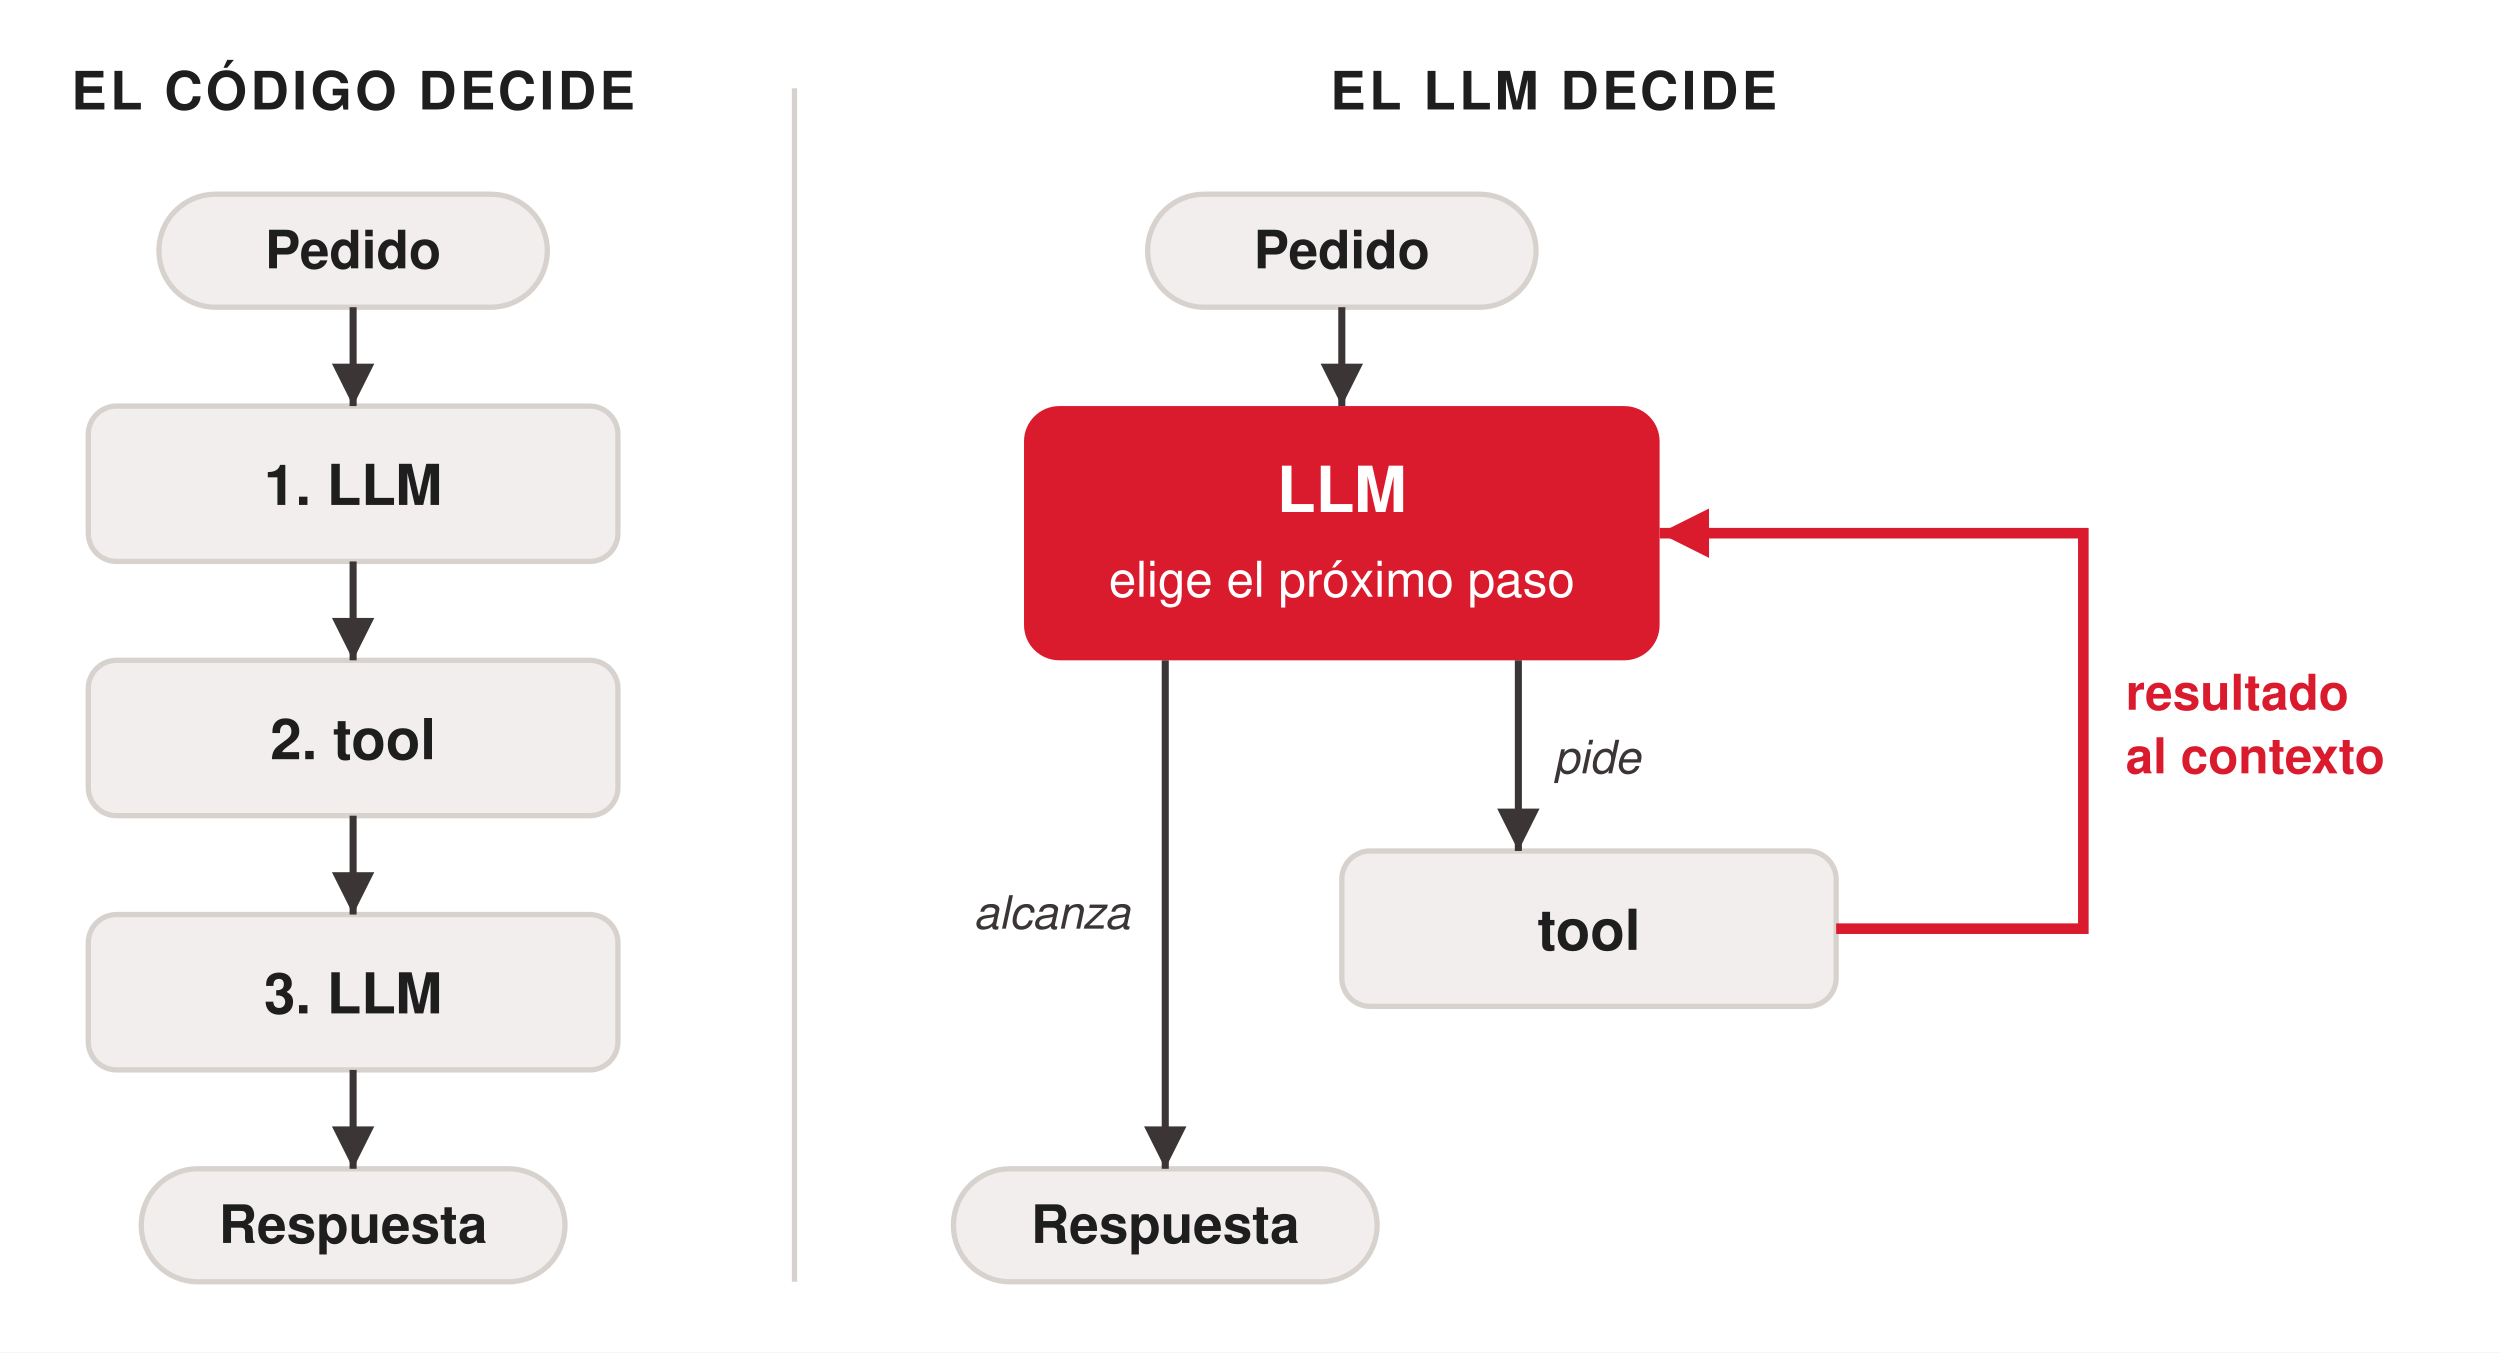
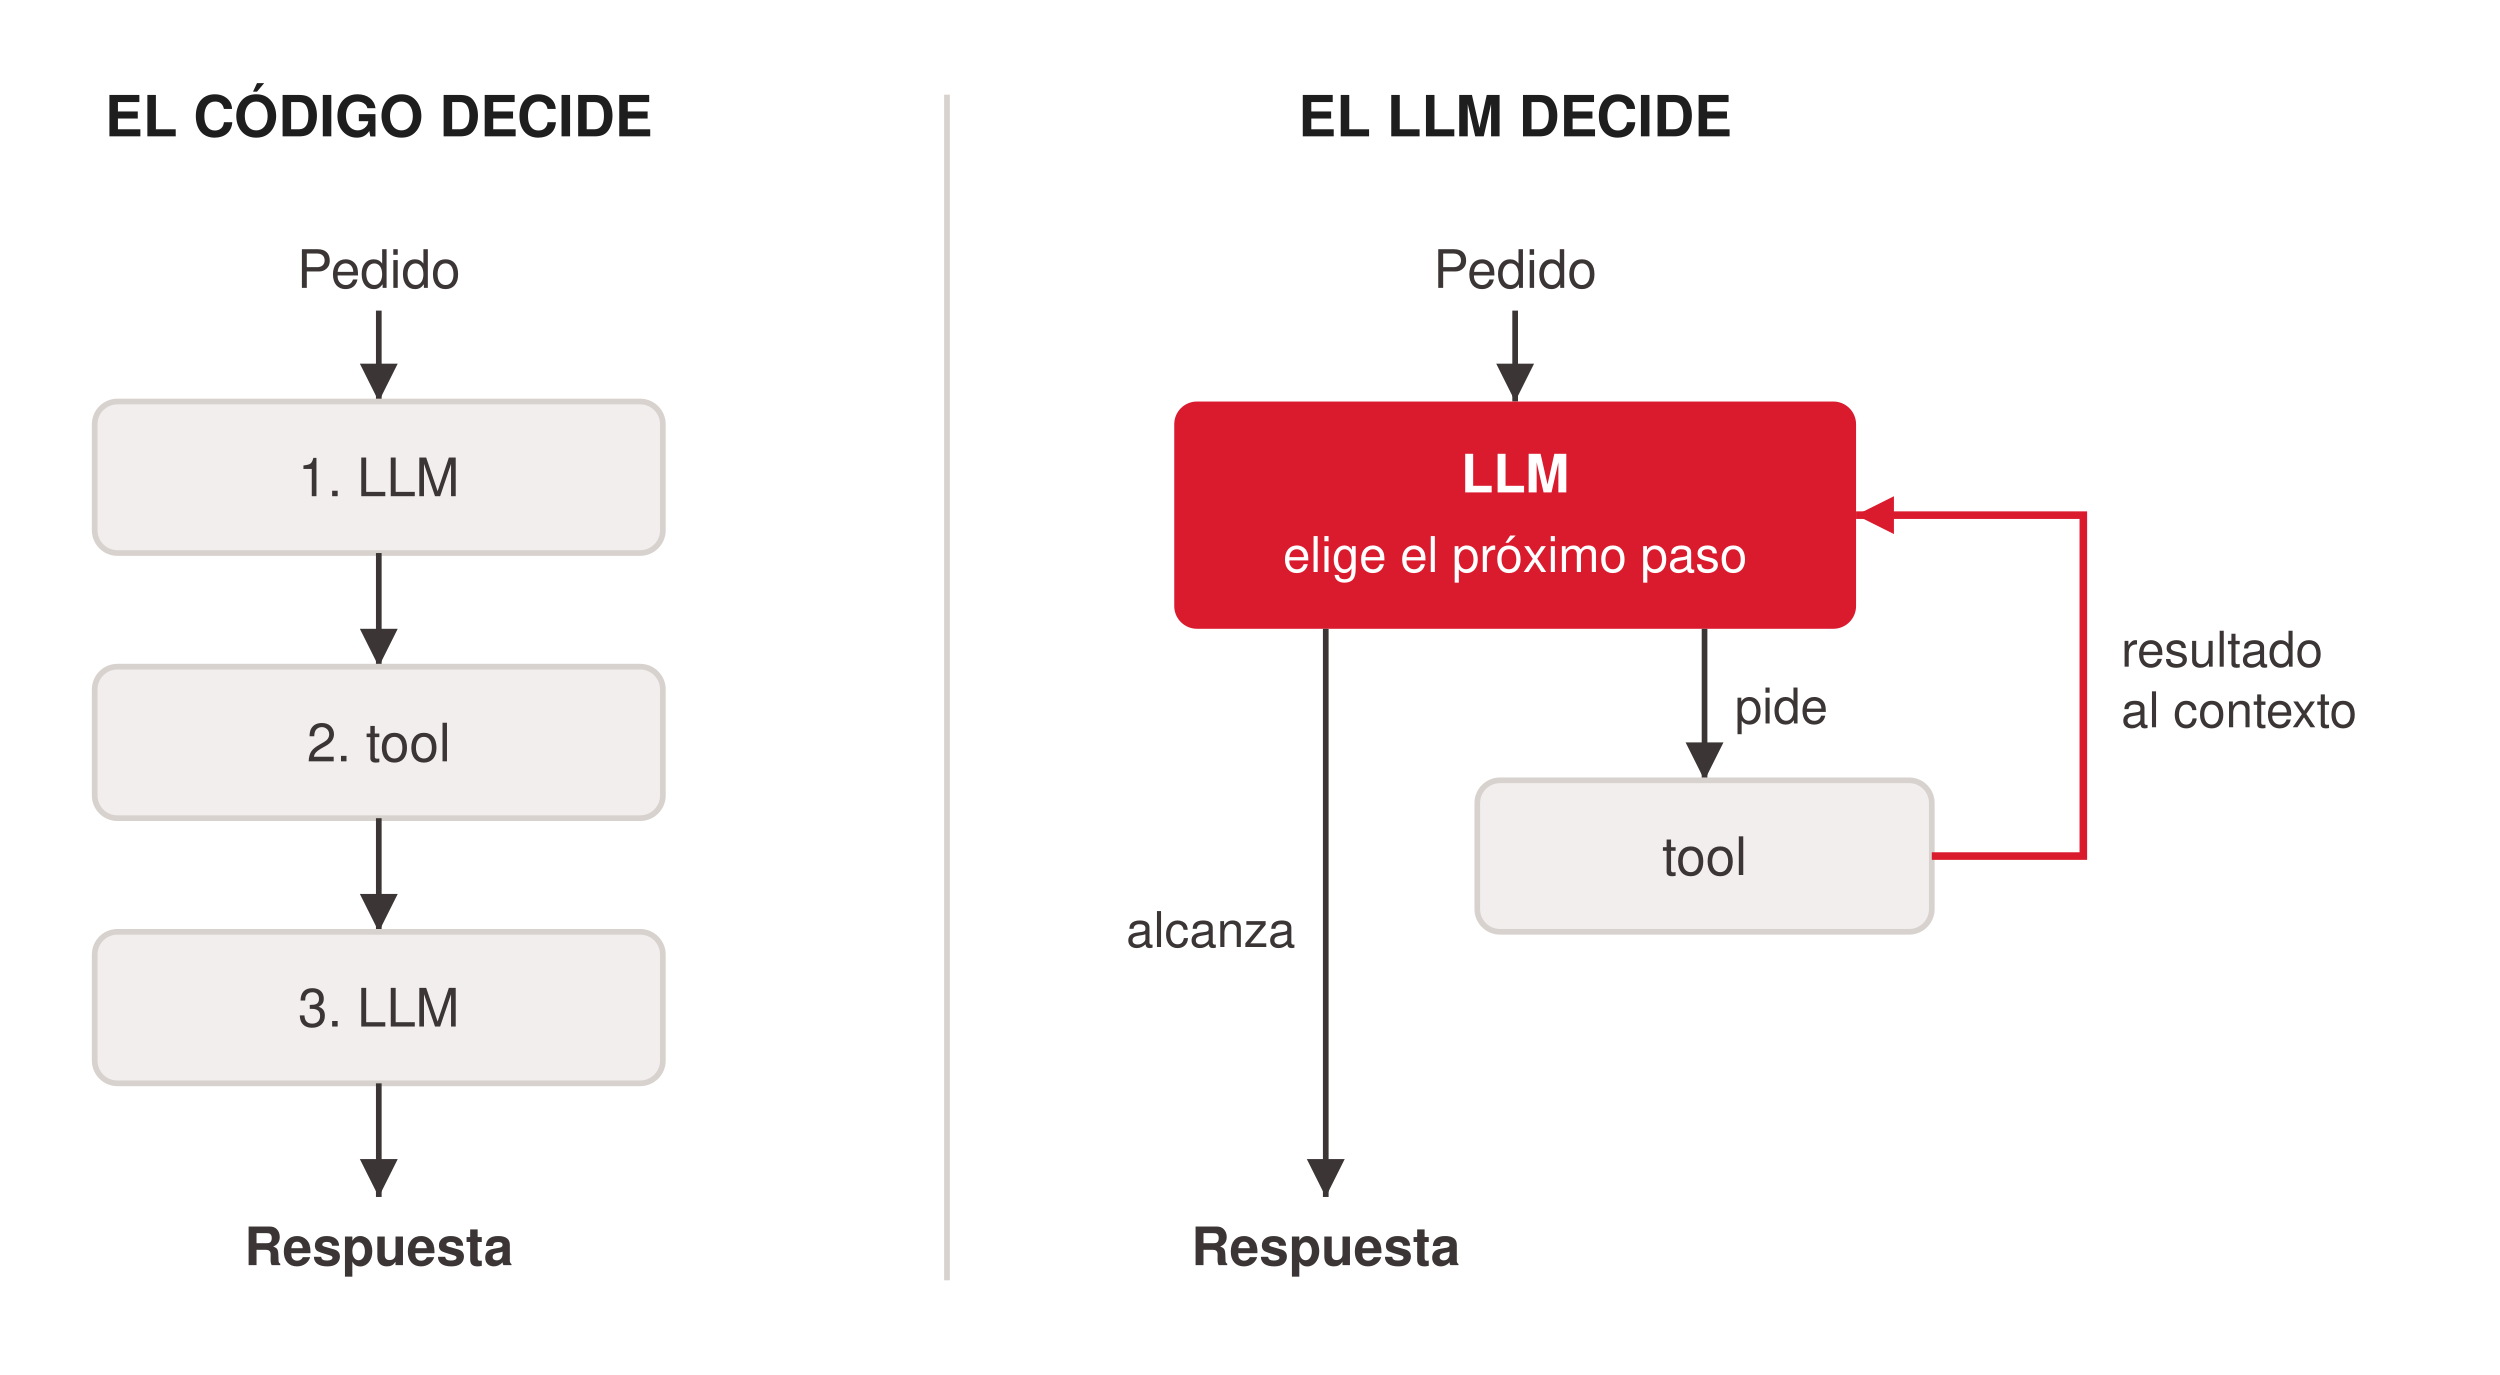
- <svg xmlns="http://www.w3.org/2000/svg" viewBox="0 0 708 383" font-family="Helvetica, Arial, sans-serif" font-size="14" fill="#3B3535">
+ <svg xmlns="http://www.w3.org/2000/svg" class="ts-anim-s2-2-1-dos-formas-conectar-tools" viewBox="0 0 660 363" font-family="Helvetica, Arial, sans-serif" font-size="14" fill="#3B3535" text-anchor="middle">
+   <style>/* talksmith-animation */
+ .ts-anim-s2-2-1-dos-formas-conectar-tools [data-beat]{animation:ts-beat-in 0.6s ease-out backwards}
+ .ts-anim-s2-2-1-dos-formas-conectar-tools [data-beat-effect=pulse]{animation-name:ts-beat-pulse;animation-duration:0.8s;animation-fill-mode:none;transform-box:fill-box;transform-origin:center}
+ .ts-anim-s2-2-1-dos-formas-conectar-tools [data-beat="1"]{animation-delay:0.50s}
+ .ts-anim-s2-2-1-dos-formas-conectar-tools [data-beat="2"]{animation-delay:1.60s}
+ .ts-anim-s2-2-1-dos-formas-conectar-tools [data-beat="3"]{animation-delay:2.70s}
+ .ts-anim-s2-2-1-dos-formas-conectar-tools [data-beat="4"]{animation-delay:3.80s}
+ .ts-anim-s2-2-1-dos-formas-conectar-tools [data-beat="5"]{animation-delay:4.90s}
+ .ts-anim-s2-2-1-dos-formas-conectar-tools [data-beat="6"]{animation-delay:6.00s}
+ @keyframes ts-beat-in{from{opacity:0}to{opacity:1}}
+ @keyframes ts-beat-pulse{0%,100%{transform:none}50%{transform:scale(1.08)}}
+ @media (prefers-reduced-motion:reduce){.ts-anim-s2-2-1-dos-formas-conectar-tools [data-beat]{animation:none}}
+ </style>
  <defs>
-     <marker id="ah" markerUnits="userSpaceOnUse" markerWidth="12" markerHeight="12" viewBox="0 0 12 12" refX="12" refY="6" orient="auto">
-       <path d="M0,0 L12,6 L0,12 z" fill="#3B3535" />
+     <marker id="ah" markerUnits="userSpaceOnUse" markerWidth="10" markerHeight="10" refX="10" refY="5" orient="auto">
+       <path d="M0,0 L10,5 L0,10 z" fill="#3B3535" />
    </marker>
-     <marker id="ahr" markerUnits="userSpaceOnUse" markerWidth="14" markerHeight="14" viewBox="0 0 14 14" refX="14" refY="7" orient="auto">
-       <path d="M0,0 L14,7 L0,14 z" fill="#DA1B2E" />
+     <marker id="ahr" markerUnits="userSpaceOnUse" markerWidth="10" markerHeight="10" refX="10" refY="5" orient="auto">
+       <path d="M0,0 L10,5 L0,10 z" fill="#DA1B2E" />
    </marker>
  </defs>
-   <rect x="0" y="0" width="708" height="383" fill="#ffffff" />
-   <g transform="translate(-50,-9)">
-     <text x="150" y="40" text-anchor="middle" font-size="15" font-weight="bold" fill="#1F1E1E" letter-spacing="1">EL CÓDIGO DECIDE</text>
-     <text x="490" y="40" text-anchor="middle" font-size="15" font-weight="bold" fill="#1F1E1E" letter-spacing="1">EL LLM DECIDE</text>
-     <line x1="275" y1="34" x2="275" y2="372" stroke="#D8D2CE" stroke-width="1.5" />
-     <rect x="95" y="64" width="110" height="32" rx="16" fill="#F2EEEE" stroke="#D8D2CE" stroke-width="1.5" />
-     <text x="150" y="85" text-anchor="middle" font-size="15" font-weight="bold" fill="#1F1E1E">Pedido</text>
-     <rect x="75" y="124" width="150" height="44" rx="8" fill="#F2EEEE" stroke="#D8D2CE" stroke-width="1.5" />
-     <text x="150" y="152" text-anchor="middle" font-size="16" font-weight="bold" fill="#1F1E1E">1. LLM</text>
-     <rect x="75" y="196" width="150" height="44" rx="8" fill="#F2EEEE" stroke="#D8D2CE" stroke-width="1.5" />
-     <text x="150" y="224" text-anchor="middle" font-size="16" font-weight="bold" fill="#1F1E1E">2. tool</text>
-     <rect x="75" y="268" width="150" height="44" rx="8" fill="#F2EEEE" stroke="#D8D2CE" stroke-width="1.5" />
-     <text x="150" y="296" text-anchor="middle" font-size="16" font-weight="bold" fill="#1F1E1E">3. LLM</text>
-     <rect x="90" y="340" width="120" height="32" rx="16" fill="#F2EEEE" stroke="#D8D2CE" stroke-width="1.5" />
-     <text x="150" y="361" text-anchor="middle" font-size="15" font-weight="bold" fill="#1F1E1E">Respuesta</text>
-     <rect x="375" y="64" width="110" height="32" rx="16" fill="#F2EEEE" stroke="#D8D2CE" stroke-width="1.5" />
-     <text x="430" y="85" text-anchor="middle" font-size="15" font-weight="bold" fill="#1F1E1E">Pedido</text>
-     <rect x="340" y="124" width="180" height="72" rx="10" fill="#DA1B2E" />
-     <text x="430" y="154" text-anchor="middle" font-size="18" font-weight="bold" fill="#FFFFFF">LLM</text>
-     <text x="430" y="178" text-anchor="middle" fill="#FFFFFF">elige el próximo paso</text>
-     <rect x="430" y="250" width="140" height="44" rx="8" fill="#F2EEEE" stroke="#D8D2CE" stroke-width="1.5" />
-     <text x="500" y="278" text-anchor="middle" font-size="16" font-weight="bold" fill="#1F1E1E">tool</text>
-     <rect x="320" y="340" width="120" height="32" rx="16" fill="#F2EEEE" stroke="#D8D2CE" stroke-width="1.5" />
-     <text x="380" y="361" text-anchor="middle" font-size="15" font-weight="bold" fill="#1F1E1E">Respuesta</text>
-     <g stroke="#3B3535" stroke-width="2" fill="none" marker-end="url(#ah)">
-       <line x1="150" y1="96" x2="150" y2="124" />
-       <line x1="150" y1="168" x2="150" y2="196" />
-       <line x1="150" y1="240" x2="150" y2="268" />
-       <line x1="150" y1="312" x2="150" y2="340" />
-       <line x1="430" y1="96" x2="430" y2="124" />
-       <line x1="380" y1="196" x2="380" y2="340" />
-       <line x1="480" y1="196" x2="480" y2="250" />
-     </g>
-     <text x="370" y="272" text-anchor="end" font-size="13" font-style="italic">alcanza</text>
-     <text x="490" y="228" font-size="13" font-style="italic">pide</text>
-     <path d="M570,272 H640 V160 H520" fill="none" stroke="#DA1B2E" stroke-width="3" marker-end="url(#ahr)" />
-     <text x="652" y="210" font-weight="bold" fill="#DA1B2E">resultado</text>
-     <text x="652" y="228" font-weight="bold" fill="#DA1B2E">al contexto</text>
+   <rect x="0" y="0" width="660" height="363" fill="#FFFFFF" />
+   <line x1="250" y1="25" x2="250" y2="338" stroke="#D8D2CE" stroke-width="1.5" />
+   <g data-beat="1">
+     <text x="100" y="36" font-size="15" font-weight="bold" fill="#1F1E1E">EL CÓDIGO DECIDE</text>
+     <text x="100" y="76">Pedido</text>
+     <line x1="100" y1="82" x2="100" y2="106" stroke="#3B3535" stroke-width="1.5" marker-end="url(#ah)" />
+     <rect x="25" y="106" width="150" height="40" rx="6" fill="#F2EEEE" stroke="#D8D2CE" stroke-width="1.5" />
+     <text x="100" y="131">1. LLM</text>
+   </g>
+   <g data-beat="2" stroke="#3B3535" stroke-width="1.5">
+     <line x1="100" y1="146" x2="100" y2="176" marker-end="url(#ah)" />
+     <rect x="25" y="176" width="150" height="40" rx="6" fill="#F2EEEE" stroke="#D8D2CE" />
+     <line x1="100" y1="216" x2="100" y2="246" marker-end="url(#ah)" />
+     <rect x="25" y="246" width="150" height="40" rx="6" fill="#F2EEEE" stroke="#D8D2CE" />
+     <line x1="100" y1="286" x2="100" y2="316" marker-end="url(#ah)" />
+     <text x="100" y="201" stroke="none">2. tool</text>
+     <text x="100" y="271" stroke="none">3. LLM</text>
+     <text x="100" y="334" stroke="none" font-weight="bold">Respuesta</text>
+   </g>
+   <g data-beat="3">
+     <text x="400" y="36" font-size="15" font-weight="bold" fill="#1F1E1E">EL LLM DECIDE</text>
+     <text x="400" y="76">Pedido</text>
+     <line x1="400" y1="82" x2="400" y2="106" stroke="#3B3535" stroke-width="1.5" marker-end="url(#ah)" />
+     <rect x="310" y="106" width="180" height="60" rx="6" fill="#DA1B2E" />
+     <text x="400" y="130" font-weight="bold" fill="#FFFFFF">LLM</text>
+     <text x="400" y="151" font-size="13" fill="#FFFFFF">elige el próximo paso</text>
+   </g>
+   <g data-beat="4">
+     <line x1="450" y1="166" x2="450" y2="206" stroke="#3B3535" stroke-width="1.5" marker-end="url(#ah)" />
+     <text x="458" y="191" font-size="13" text-anchor="start">pide</text>
+     <rect x="390" y="206" width="120" height="40" rx="6" fill="#F2EEEE" stroke="#D8D2CE" stroke-width="1.5" />
+     <text x="450" y="231">tool</text>
+   </g>
+   <g data-beat="5">
+     <path d="M510,226 H550 V136 H490" fill="none" stroke="#DA1B2E" stroke-width="2" marker-end="url(#ahr)" />
+     <text x="560" y="176" font-size="13" text-anchor="start">resultado</text>
+     <text x="560" y="192" font-size="13" text-anchor="start">al contexto</text>
+   </g>
+   <g data-beat="6">
+     <line x1="350" y1="166" x2="350" y2="316" stroke="#3B3535" stroke-width="1.5" marker-end="url(#ah)" />
+     <text x="342" y="250" font-size="13" text-anchor="end">alcanza</text>
+     <text x="350" y="334" font-weight="bold">Respuesta</text>
  </g>
</svg>
